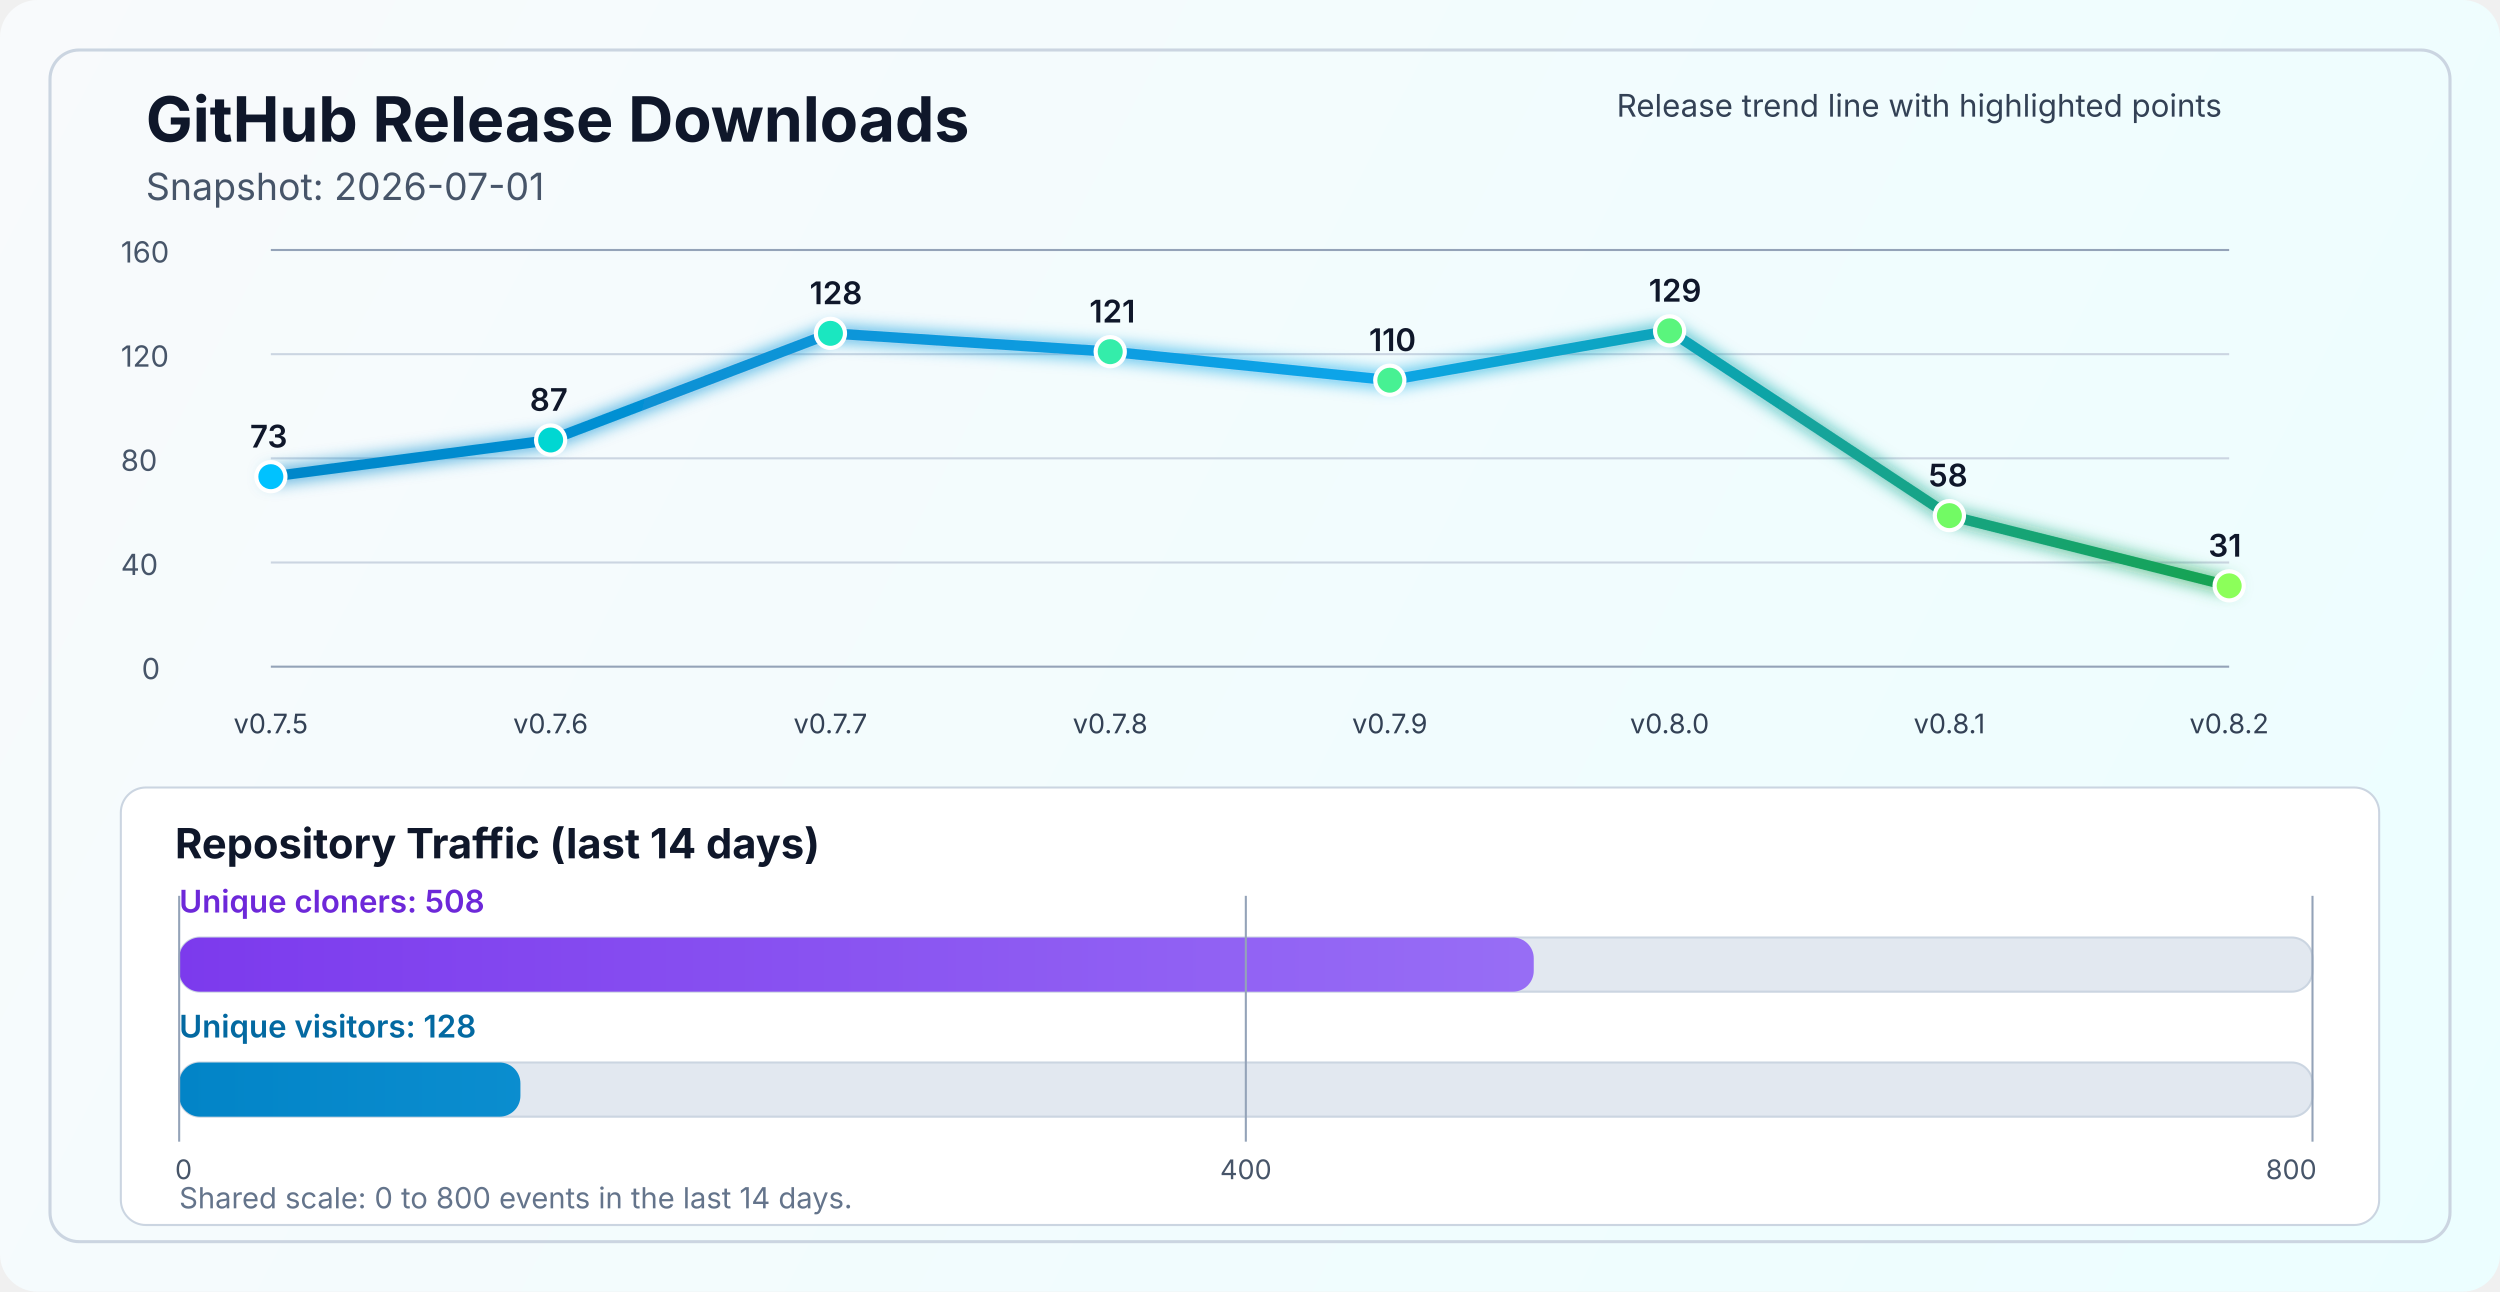
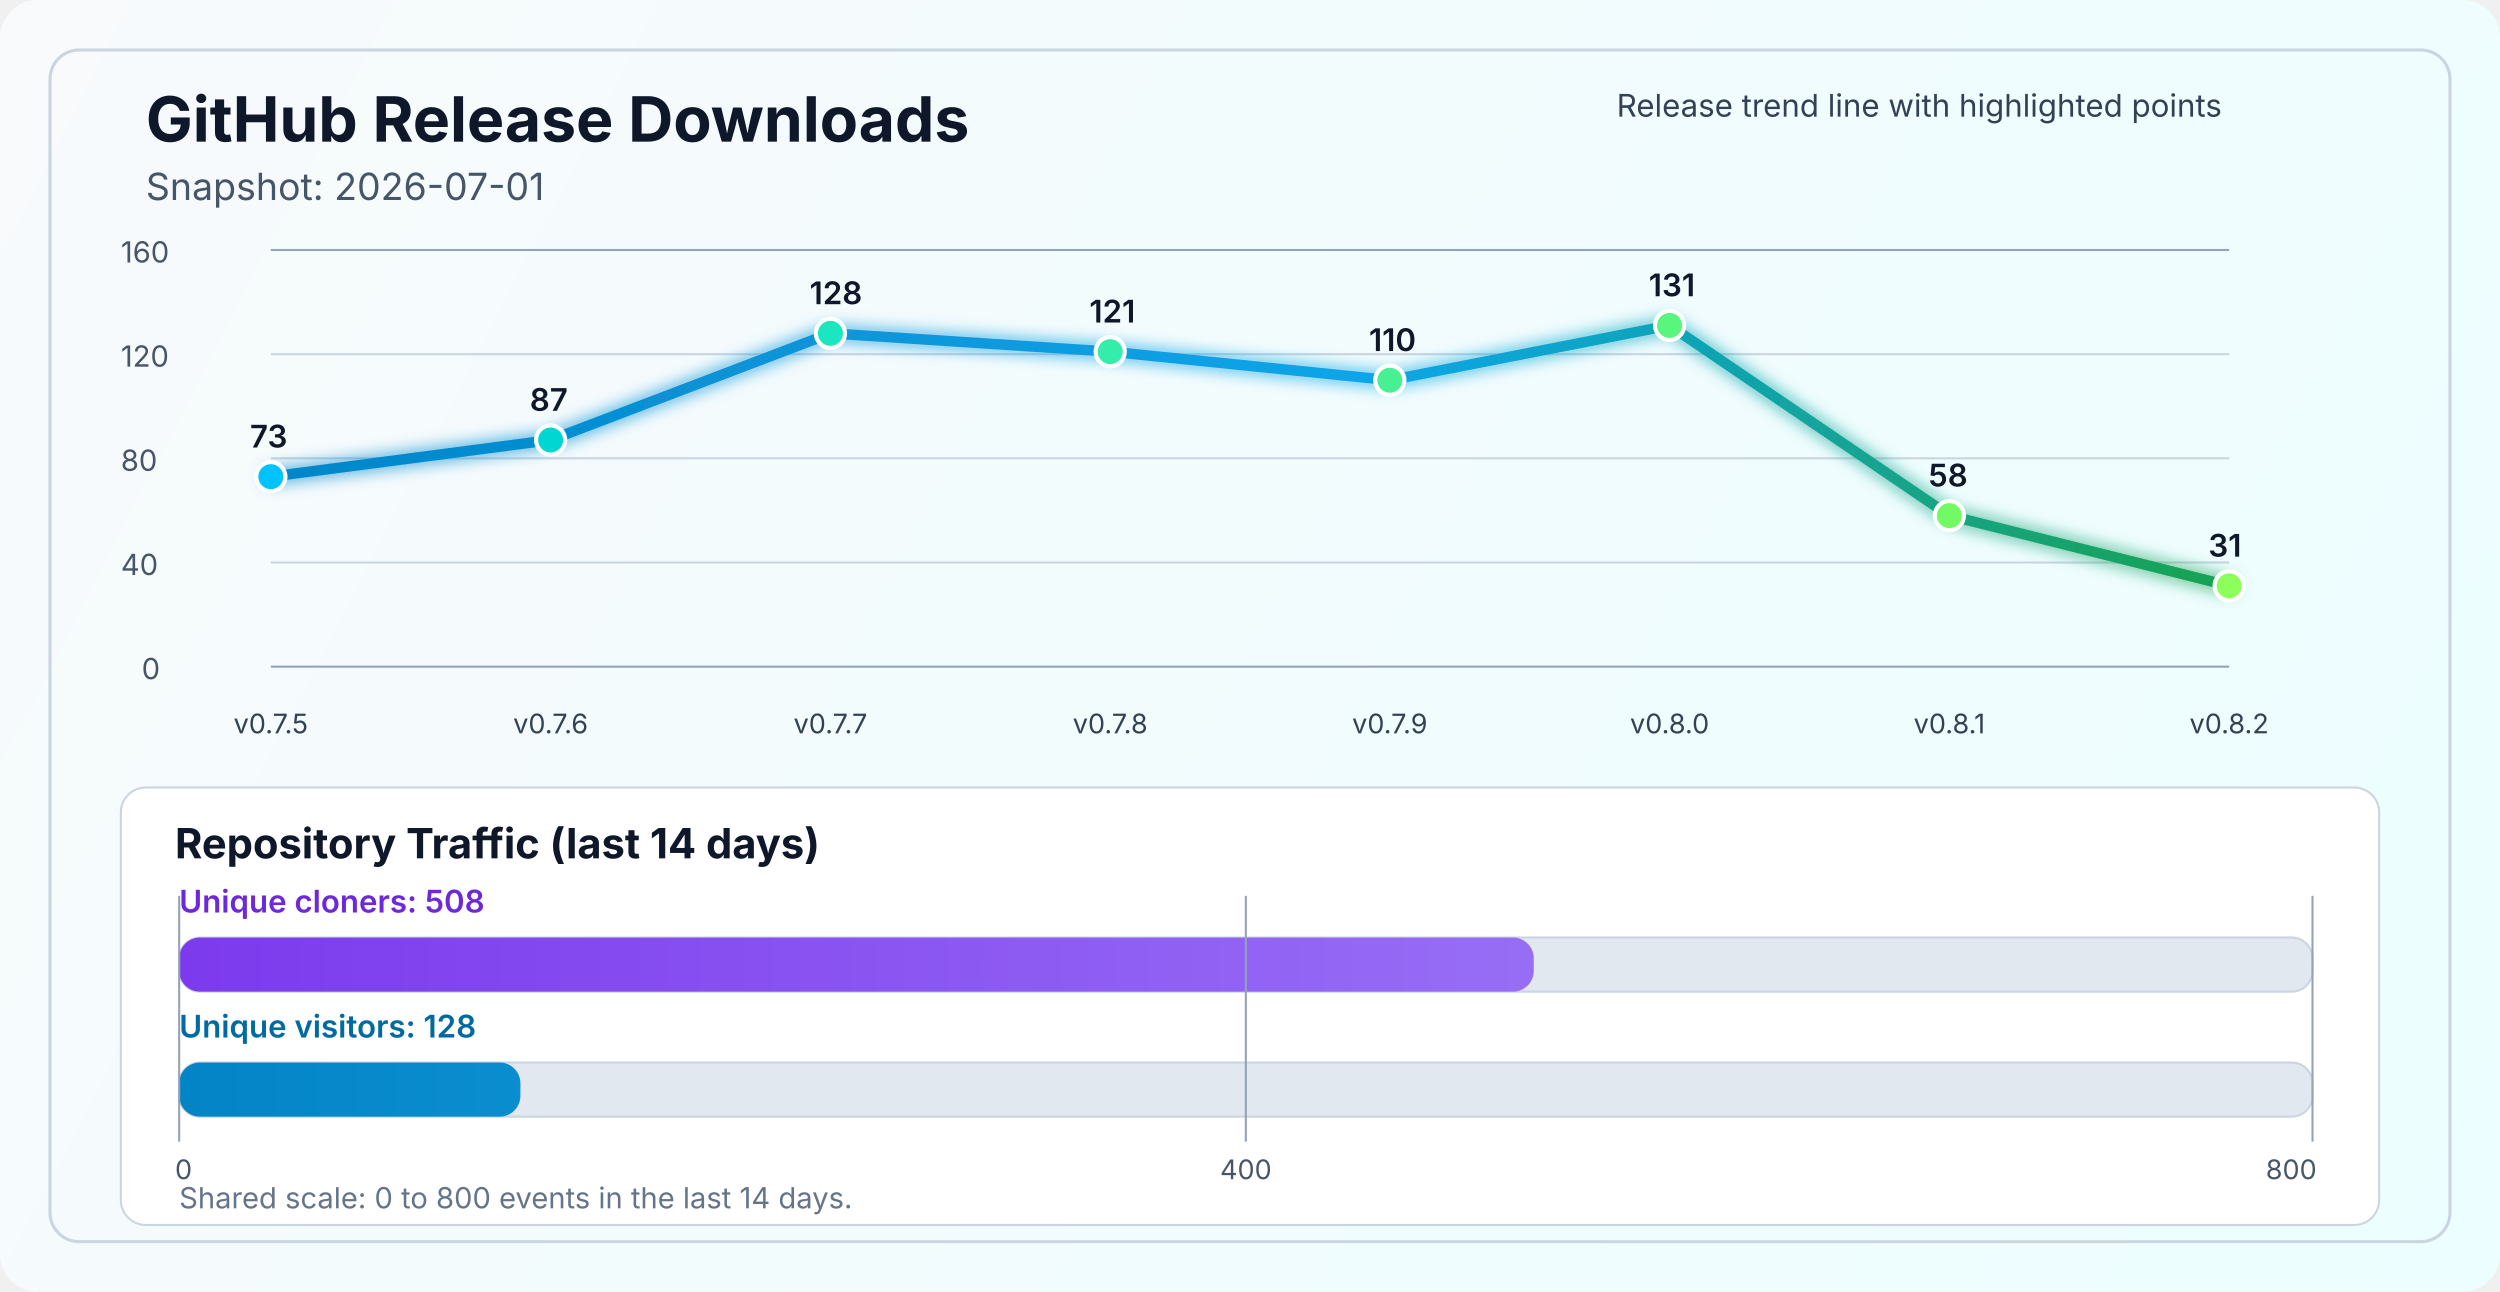
<svg xmlns="http://www.w3.org/2000/svg" width="1200" height="620" viewBox="0 0 1200 620" fill="none" role="img" aria-labelledby="title desc">
  <defs>
    <linearGradient id="bg" x1="0" y1="0" x2="1200" y2="620" gradientUnits="userSpaceOnUse">
      <stop stop-color="#F8FAFC" />
      <stop offset="1" stop-color="#ECFEFF" />
    </linearGradient>
    <linearGradient id="line" x1="130" y1="86" x2="1070" y2="340" gradientUnits="userSpaceOnUse">
      <stop stop-color="#0284C7" />
      <stop offset="0.55" stop-color="#0EA5E9" />
      <stop offset="1" stop-color="#16A34A" />
    </linearGradient>
    <linearGradient id="cloneFill" x1="86" y1="450" x2="1110" y2="450" gradientUnits="userSpaceOnUse">
      <stop stop-color="#7C3AED" />
      <stop offset="1" stop-color="#A78BFA" />
    </linearGradient>
    <linearGradient id="viewFill" x1="86" y1="482" x2="1110" y2="482" gradientUnits="userSpaceOnUse">
      <stop stop-color="#0284C7" />
      <stop offset="1" stop-color="#38BDF8" />
    </linearGradient>
    <filter id="glow" x="-50%" y="-50%" width="200%" height="200%">
      <feGaussianBlur stdDeviation="4" result="blur" />
      <feMerge>
        <feMergeNode in="blur" />
        <feMergeNode in="SourceGraphic" />
      </feMerge>
    </filter>
  </defs>
  <rect width="1200" height="620" rx="18" fill="url(#bg)" />
  <rect x="24" y="24" width="1152" height="572" rx="14" stroke="#CBD5E1" stroke-width="1.5" />
  <text x="70" y="68" fill="#0F172A" font-size="30" font-family="SF Pro Display, -apple-system, BlinkMacSystemFont, Segoe UI, sans-serif" font-weight="700">GitHub Release Downloads</text>
  <text x="70" y="96" fill="#475569" font-size="18" font-family="SF Pro Text, -apple-system, BlinkMacSystemFont, Segoe UI, sans-serif">Snapshot: 2026-07-01</text>
  <line x1="130" y1="320.0" x2="1070" y2="320.0" stroke="#94A3B8" stroke-width="1" />
  <line x1="130" y1="270.0" x2="1070" y2="270.0" stroke="#CBD5E1" stroke-width="1" />
  <line x1="130" y1="220.0" x2="1070" y2="220.0" stroke="#CBD5E1" stroke-width="1" />
  <line x1="130" y1="170.0" x2="1070" y2="170.0" stroke="#CBD5E1" stroke-width="1" />
  <line x1="130" y1="120.0" x2="1070" y2="120.0" stroke="#94A3B8" stroke-width="1" />
  <text x="68" y="326.0" fill="#475569" font-size="14" font-family="SF Pro Text, -apple-system, BlinkMacSystemFont, Segoe UI, sans-serif">0</text>
  <text x="58" y="276.0" fill="#475569" font-size="14" font-family="SF Pro Text, -apple-system, BlinkMacSystemFont, Segoe UI, sans-serif">40</text>
  <text x="58" y="226.0" fill="#475569" font-size="14" font-family="SF Pro Text, -apple-system, BlinkMacSystemFont, Segoe UI, sans-serif">80</text>
  <text x="58" y="176.0" fill="#475569" font-size="14" font-family="SF Pro Text, -apple-system, BlinkMacSystemFont, Segoe UI, sans-serif">120</text>
  <text x="58" y="126.0" fill="#475569" font-size="14" font-family="SF Pro Text, -apple-system, BlinkMacSystemFont, Segoe UI, sans-serif">160</text>
-   <polyline points="130.0,228.8 264.3,211.2 398.6,160.0 532.9,168.8 667.1,182.5 801.4,158.8 935.7,247.5 1070.0,281.2" fill="none" stroke="url(#line)" stroke-width="5" stroke-linecap="round" stroke-linejoin="round" filter="url(#glow)" />
+   <polyline points="130.0,228.8 264.3,211.2 398.6,160.0 532.9,168.8 667.1,182.5 801.4,156.2 935.7,247.5 1070.0,281.2" fill="none" stroke="url(#line)" stroke-width="5" stroke-linecap="round" stroke-linejoin="round" filter="url(#glow)" />
  <circle cx="130.0" cy="228.8" r="7" fill="#00C2FF" stroke="#FFFFFF" stroke-width="2" />
  <circle cx="264.3" cy="211.2" r="7" fill="#00D7D2" stroke="#FFFFFF" stroke-width="2" />
  <circle cx="398.6" cy="160.0" r="7" fill="#1AE7C0" stroke="#FFFFFF" stroke-width="2" />
  <circle cx="532.9" cy="168.8" r="7" fill="#34EDAA" stroke="#FFFFFF" stroke-width="2" />
  <circle cx="667.1" cy="182.5" r="7" fill="#47F193" stroke="#FFFFFF" stroke-width="2" />
-   <circle cx="801.4" cy="158.8" r="7" fill="#5AF57D" stroke="#FFFFFF" stroke-width="2" />
+   <circle cx="801.4" cy="156.2" r="7" fill="#5AF57D" stroke="#FFFFFF" stroke-width="2" />
  <circle cx="935.7" cy="247.5" r="7" fill="#72FA64" stroke="#FFFFFF" stroke-width="2" />
  <circle cx="1070.0" cy="281.2" r="7" fill="#8CFF5A" stroke="#FFFFFF" stroke-width="2" />
  <text x="130.0" y="352" text-anchor="middle" fill="#334155" font-size="13" font-family="SF Pro Text, -apple-system, BlinkMacSystemFont, Segoe UI, sans-serif">v0.7.5</text>
  <text x="264.3" y="352" text-anchor="middle" fill="#334155" font-size="13" font-family="SF Pro Text, -apple-system, BlinkMacSystemFont, Segoe UI, sans-serif">v0.7.6</text>
  <text x="398.6" y="352" text-anchor="middle" fill="#334155" font-size="13" font-family="SF Pro Text, -apple-system, BlinkMacSystemFont, Segoe UI, sans-serif">v0.7.7</text>
  <text x="532.9" y="352" text-anchor="middle" fill="#334155" font-size="13" font-family="SF Pro Text, -apple-system, BlinkMacSystemFont, Segoe UI, sans-serif">v0.7.8</text>
  <text x="667.1" y="352" text-anchor="middle" fill="#334155" font-size="13" font-family="SF Pro Text, -apple-system, BlinkMacSystemFont, Segoe UI, sans-serif">v0.7.9</text>
  <text x="801.4" y="352" text-anchor="middle" fill="#334155" font-size="13" font-family="SF Pro Text, -apple-system, BlinkMacSystemFont, Segoe UI, sans-serif">v0.8.0</text>
  <text x="935.7" y="352" text-anchor="middle" fill="#334155" font-size="13" font-family="SF Pro Text, -apple-system, BlinkMacSystemFont, Segoe UI, sans-serif">v0.8.1</text>
  <text x="1070.0" y="352" text-anchor="middle" fill="#334155" font-size="13" font-family="SF Pro Text, -apple-system, BlinkMacSystemFont, Segoe UI, sans-serif">v0.8.2</text>
  <text x="120.0" y="214.8" fill="#0F172A" font-size="15" font-family="SF Pro Text, -apple-system, BlinkMacSystemFont, Segoe UI, sans-serif" font-weight="600">73</text>
  <text x="254.3" y="197.2" fill="#0F172A" font-size="15" font-family="SF Pro Text, -apple-system, BlinkMacSystemFont, Segoe UI, sans-serif" font-weight="600">87</text>
  <text x="388.6" y="146.0" fill="#0F172A" font-size="15" font-family="SF Pro Text, -apple-system, BlinkMacSystemFont, Segoe UI, sans-serif" font-weight="600">128</text>
  <text x="522.9" y="154.8" fill="#0F172A" font-size="15" font-family="SF Pro Text, -apple-system, BlinkMacSystemFont, Segoe UI, sans-serif" font-weight="600">121</text>
  <text x="657.1" y="168.5" fill="#0F172A" font-size="15" font-family="SF Pro Text, -apple-system, BlinkMacSystemFont, Segoe UI, sans-serif" font-weight="600">110</text>
-   <text x="791.4" y="144.8" fill="#0F172A" font-size="15" font-family="SF Pro Text, -apple-system, BlinkMacSystemFont, Segoe UI, sans-serif" font-weight="600">129</text>
+   <text x="791.4" y="142.2" fill="#0F172A" font-size="15" font-family="SF Pro Text, -apple-system, BlinkMacSystemFont, Segoe UI, sans-serif" font-weight="600">131</text>
  <text x="925.7" y="233.5" fill="#0F172A" font-size="15" font-family="SF Pro Text, -apple-system, BlinkMacSystemFont, Segoe UI, sans-serif" font-weight="600">58</text>
  <text x="1060.0" y="267.2" fill="#0F172A" font-size="15" font-family="SF Pro Text, -apple-system, BlinkMacSystemFont, Segoe UI, sans-serif" font-weight="600">31</text>
  <text x="776" y="56" fill="#334155" font-size="15" font-family="SF Pro Text, -apple-system, BlinkMacSystemFont, Segoe UI, sans-serif">Release trend line with highlighted points</text>
  <rect x="58" y="378" width="1084" height="210" rx="12" fill="#FFFFFF" stroke="#CBD5E1" stroke-width="1" />
  <text x="84" y="412" fill="#0F172A" font-size="20" font-family="SF Pro Text, -apple-system, BlinkMacSystemFont, Segoe UI, sans-serif" font-weight="700">Repository Traffic (last 14 days)</text>
  <text x="86" y="438" fill="#6D28D9" font-size="15" font-family="SF Pro Text, -apple-system, BlinkMacSystemFont, Segoe UI, sans-serif" font-weight="600">Unique cloners: 508</text>
  <rect x="86" y="450" width="1024" height="26" rx="10" fill="#E2E8F0" stroke="#CBD5E1" stroke-width="1" />
  <rect x="86" y="450" width="650.2" height="26" rx="10" fill="url(#cloneFill)" />
  <text x="86" y="498" fill="#0369A1" font-size="15" font-family="SF Pro Text, -apple-system, BlinkMacSystemFont, Segoe UI, sans-serif" font-weight="600">Unique visitors: 128</text>
  <rect x="86" y="510" width="1024" height="26" rx="10" fill="#E2E8F0" stroke="#CBD5E1" stroke-width="1" />
  <rect x="86" y="510" width="163.8" height="26" rx="10" fill="url(#viewFill)" />
  <line x1="86" y1="430" x2="86" y2="548" stroke="#94A3B8" stroke-width="1" />
  <line x1="598.0" y1="430" x2="598.0" y2="548" stroke="#94A3B8" stroke-width="1" />
  <line x1="1110" y1="430" x2="1110" y2="548" stroke="#94A3B8" stroke-width="1" />
  <text x="84" y="566" text-anchor="start" fill="#475569" font-size="13" font-family="SF Pro Text, -apple-system, BlinkMacSystemFont, Segoe UI, sans-serif">0</text>
  <text x="598.0" y="566" text-anchor="middle" fill="#475569" font-size="13" font-family="SF Pro Text, -apple-system, BlinkMacSystemFont, Segoe UI, sans-serif">400</text>
  <text x="1112" y="566" text-anchor="end" fill="#475569" font-size="13" font-family="SF Pro Text, -apple-system, BlinkMacSystemFont, Segoe UI, sans-serif">800</text>
  <text x="86" y="580" fill="#64748B" font-size="14" font-family="SF Pro Text, -apple-system, BlinkMacSystemFont, Segoe UI, sans-serif">Shared scale: 0 to 800 events in the last 14 days.</text>
</svg>
